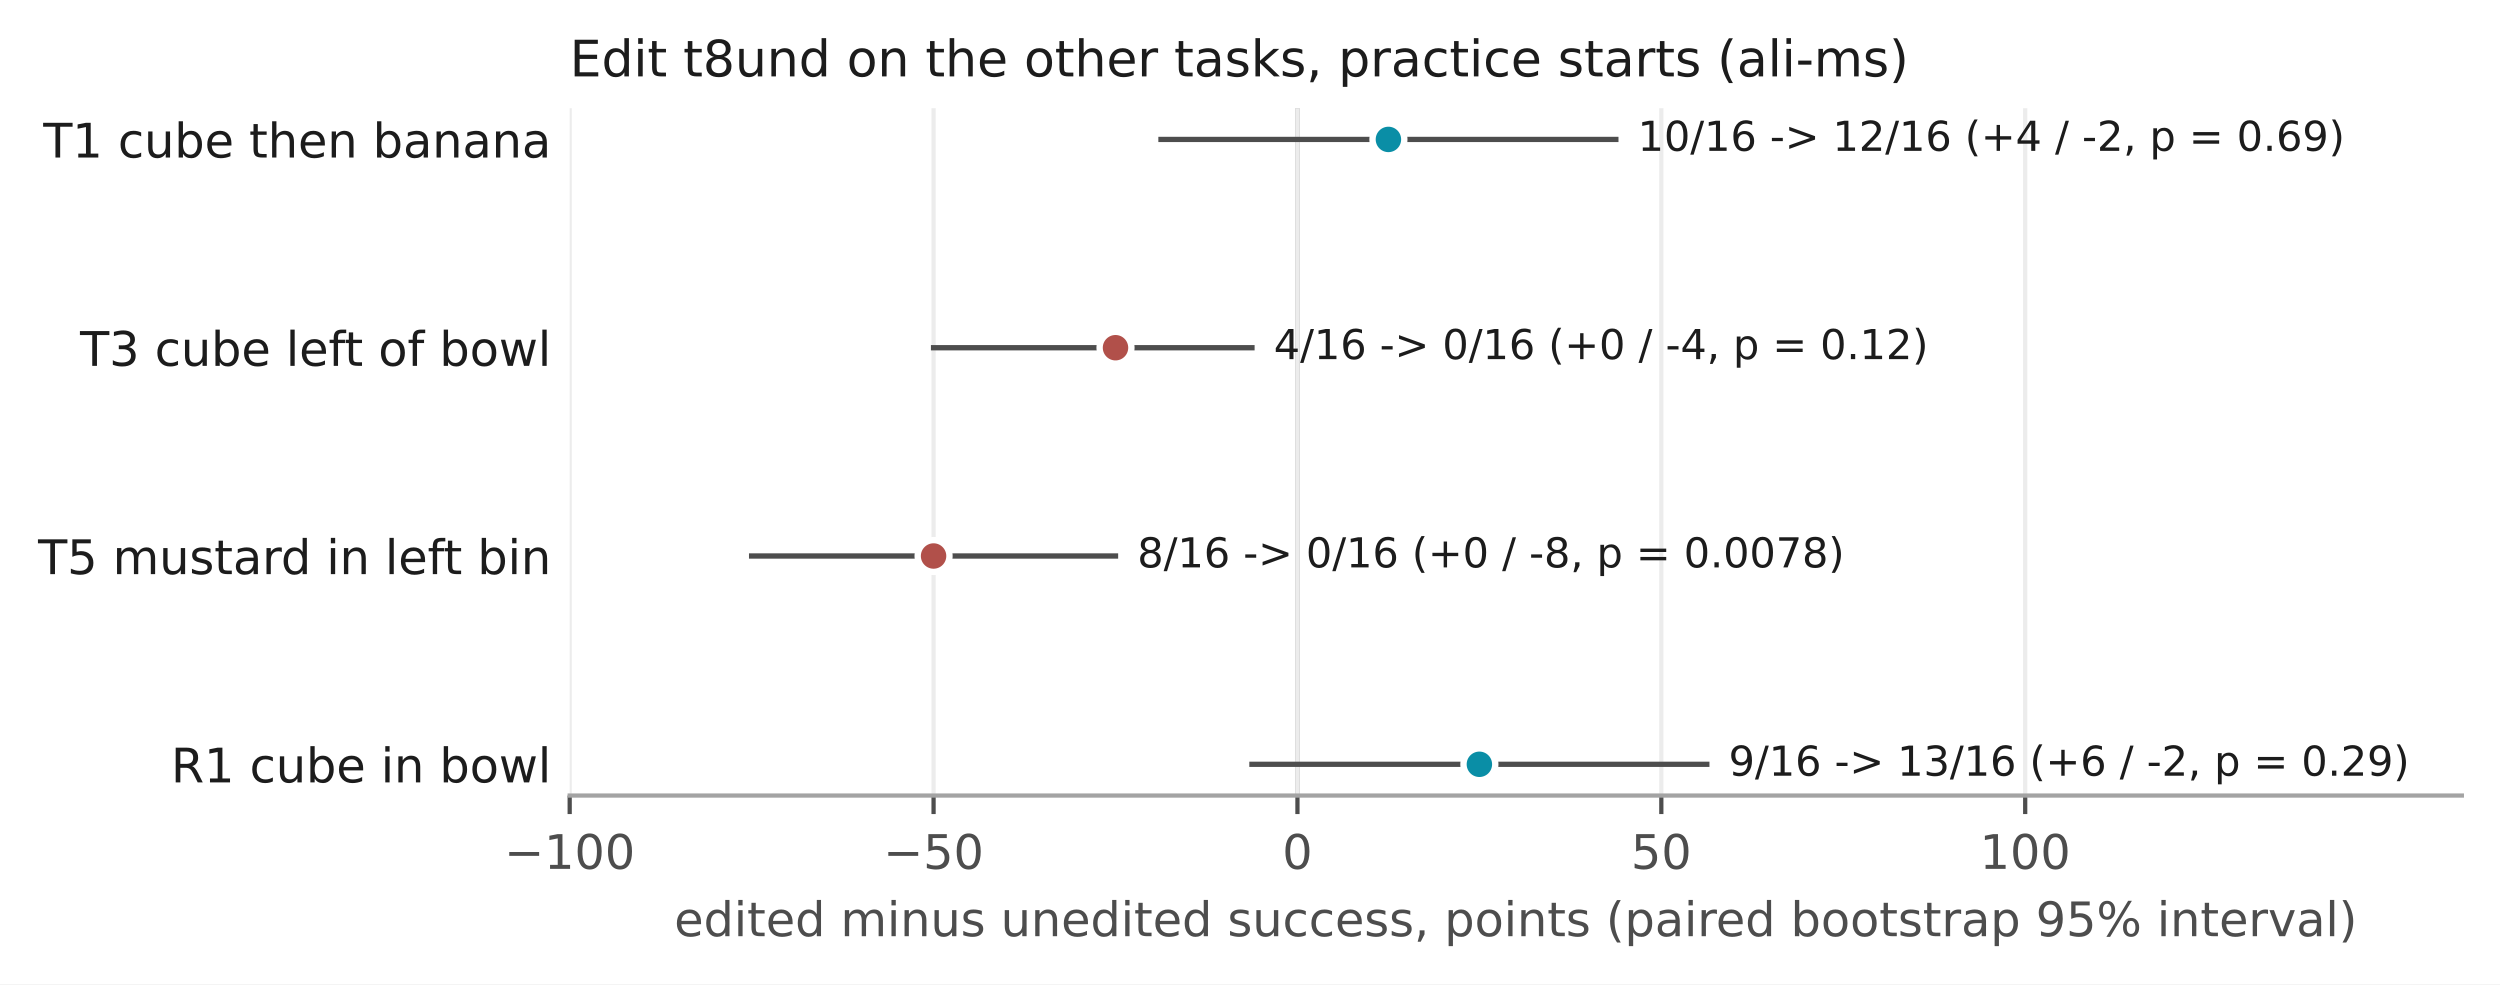
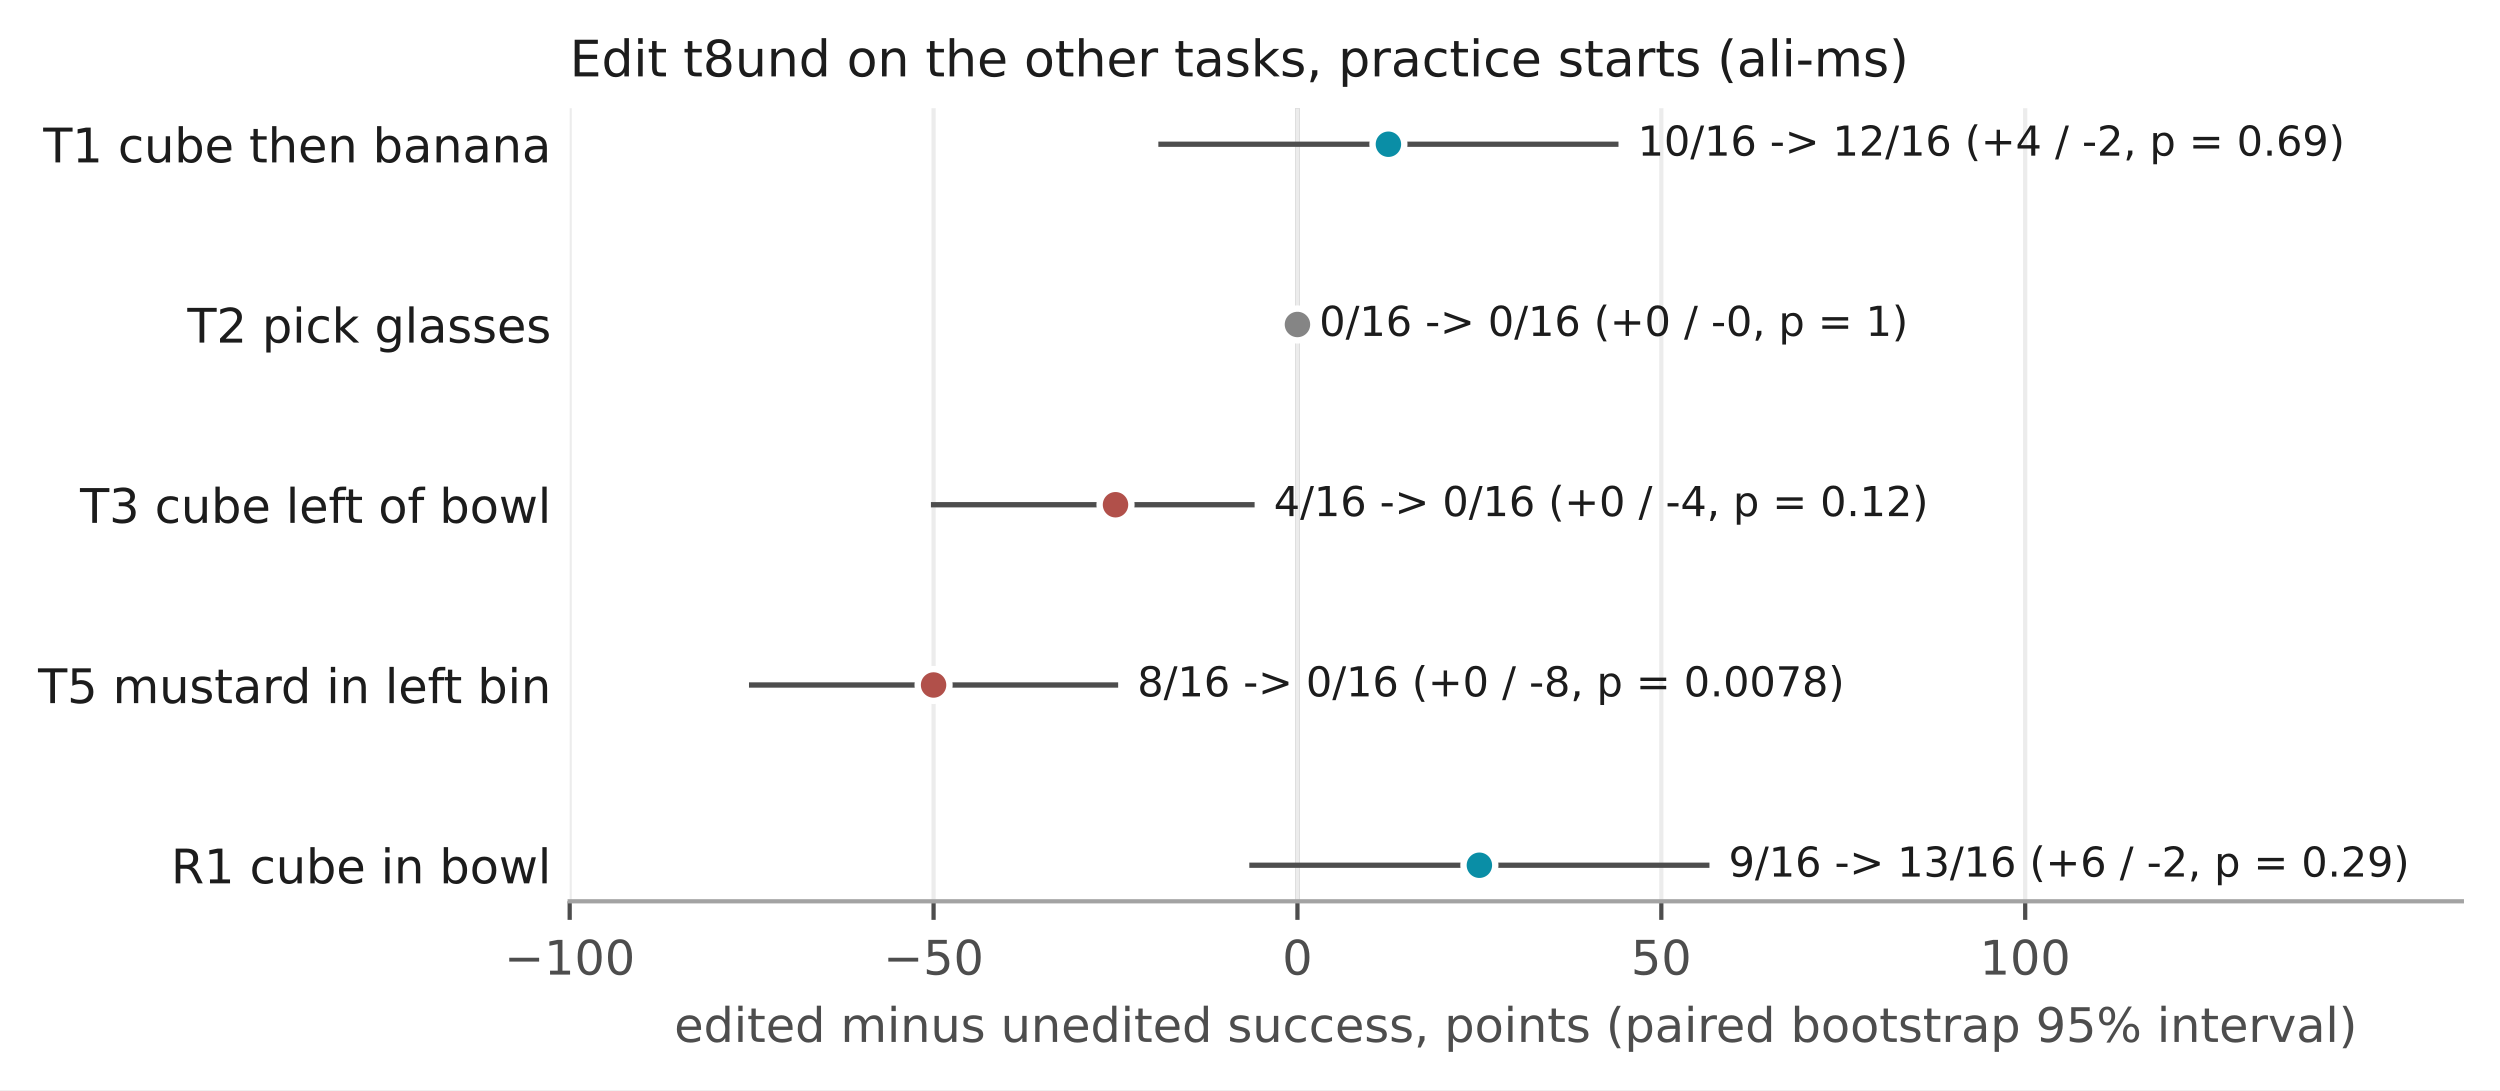
- <svg xmlns="http://www.w3.org/2000/svg" xmlns:xlink="http://www.w3.org/1999/xlink" width="471.842pt" height="185.769pt" viewBox="0 0 471.842 185.769" version="1.1">
+ <svg xmlns="http://www.w3.org/2000/svg" xmlns:xlink="http://www.w3.org/1999/xlink" width="471.842pt" height="205.727pt" viewBox="0 0 471.842 205.727" version="1.1">
  <defs>
    <style type="text/css">*{stroke-linejoin: round; stroke-linecap: butt}</style>
  </defs>
  <g id="figure_1">
    <g id="patch_1">
-       <path d="M -0 185.769  L 471.842 185.769  L 471.842 0  L -0 0  z " style="fill: #ffffff" />
+       <path d="M -0 205.727  L 471.842 205.727  L 471.842 0  L -0 0  z " style="fill: #ffffff" />
    </g>
    <g id="axes_1">
      <g id="patch_2">
-         <path d="M 107.522 150.148  L 464.642 150.148  L 464.642 20.419  L 107.522 20.419  z " style="fill: #ffffff" />
+         <path d="M 107.522 170.107  L 464.642 170.107  L 464.642 20.419  L 107.522 20.419  z " style="fill: #ffffff" />
      </g>
      <g id="line2d_1">
-         <path d="M 244.876 150.148  L 244.876 20.419  " clip-path="url(#pa6285828af)" style="fill: none; stroke: #a3a3a3; stroke-width: 0.8; stroke-linecap: square" />
+         <path d="M 244.876 170.107  L 244.876 20.419  " clip-path="url(#p6e93625add)" style="fill: none; stroke: #a3a3a3; stroke-width: 0.8; stroke-linecap: square" />
      </g>
      <g id="matplotlib.axis_1">
        <g id="xtick_1">
          <g id="line2d_2">
-             <path d="M 107.522 150.148  L 107.522 20.419  " clip-path="url(#pa6285828af)" style="fill: none; stroke: #ececec; stroke-width: 0.8; stroke-linecap: square" />
+             <path d="M 107.522 170.107  L 107.522 20.419  " clip-path="url(#p6e93625add)" style="fill: none; stroke: #ececec; stroke-width: 0.8; stroke-linecap: square" />
          </g>
          <g id="line2d_3">
            <defs>
-               <path id="m9c67333e74" d="M 0 0  L 0 3.5  " style="stroke: #4d4d4d; stroke-width: 0.8" />
+               <path id="m10e27e8b8d" d="M 0 0  L 0 3.5  " style="stroke: #4d4d4d; stroke-width: 0.8" />
            </defs>
            <g>
-               <use xlink:href="#m9c67333e74" x="107.522" y="150.148" style="fill: #4d4d4d; stroke: #4d4d4d; stroke-width: 0.8" />
+               <use xlink:href="#m10e27e8b8d" x="107.522" y="170.107" style="fill: #4d4d4d; stroke: #4d4d4d; stroke-width: 0.8" />
            </g>
          </g>
          <g id="text_1">
-             <text style="font-size: 9px; font-family: 'DejaVu Sans'; text-anchor: middle; fill: #4d4d4d" x="107.522" y="163.987" transform="rotate(-0 107.5217 163.9867)">−100</text>
+             <text style="font-size: 9px; font-family: 'DejaVu Sans'; text-anchor: middle; fill: #4d4d4d" x="107.522" y="183.945" transform="rotate(-0 107.5217 183.9451)">−100</text>
          </g>
        </g>
        <g id="xtick_2">
          <g id="line2d_4">
-             <path d="M 176.199 150.148  L 176.199 20.419  " clip-path="url(#pa6285828af)" style="fill: none; stroke: #ececec; stroke-width: 0.8; stroke-linecap: square" />
+             <path d="M 176.199 170.107  L 176.199 20.419  " clip-path="url(#p6e93625add)" style="fill: none; stroke: #ececec; stroke-width: 0.8; stroke-linecap: square" />
          </g>
          <g id="line2d_5">
            <g>
-               <use xlink:href="#m9c67333e74" x="176.199" y="150.148" style="fill: #4d4d4d; stroke: #4d4d4d; stroke-width: 0.8" />
+               <use xlink:href="#m10e27e8b8d" x="176.199" y="170.107" style="fill: #4d4d4d; stroke: #4d4d4d; stroke-width: 0.8" />
            </g>
          </g>
          <g id="text_2">
-             <text style="font-size: 9px; font-family: 'DejaVu Sans'; text-anchor: middle; fill: #4d4d4d" x="176.199" y="163.987" transform="rotate(-0 176.1986 163.9867)">−50</text>
+             <text style="font-size: 9px; font-family: 'DejaVu Sans'; text-anchor: middle; fill: #4d4d4d" x="176.199" y="183.945" transform="rotate(-0 176.1986 183.9451)">−50</text>
          </g>
        </g>
        <g id="xtick_3">
          <g id="line2d_6">
-             <path d="M 244.876 150.148  L 244.876 20.419  " clip-path="url(#pa6285828af)" style="fill: none; stroke: #ececec; stroke-width: 0.8; stroke-linecap: square" />
+             <path d="M 244.876 170.107  L 244.876 20.419  " clip-path="url(#p6e93625add)" style="fill: none; stroke: #ececec; stroke-width: 0.8; stroke-linecap: square" />
          </g>
          <g id="line2d_7">
            <g>
-               <use xlink:href="#m9c67333e74" x="244.876" y="150.148" style="fill: #4d4d4d; stroke: #4d4d4d; stroke-width: 0.8" />
+               <use xlink:href="#m10e27e8b8d" x="244.876" y="170.107" style="fill: #4d4d4d; stroke: #4d4d4d; stroke-width: 0.8" />
            </g>
          </g>
          <g id="text_3">
-             <text style="font-size: 9px; font-family: 'DejaVu Sans'; text-anchor: middle; fill: #4d4d4d" x="244.876" y="163.987" transform="rotate(-0 244.8756 163.9867)">0</text>
+             <text style="font-size: 9px; font-family: 'DejaVu Sans'; text-anchor: middle; fill: #4d4d4d" x="244.876" y="183.945" transform="rotate(-0 244.8756 183.9451)">0</text>
          </g>
        </g>
        <g id="xtick_4">
          <g id="line2d_8">
-             <path d="M 313.552 150.148  L 313.552 20.419  " clip-path="url(#pa6285828af)" style="fill: none; stroke: #ececec; stroke-width: 0.8; stroke-linecap: square" />
+             <path d="M 313.552 170.107  L 313.552 20.419  " clip-path="url(#p6e93625add)" style="fill: none; stroke: #ececec; stroke-width: 0.8; stroke-linecap: square" />
          </g>
          <g id="line2d_9">
            <g>
-               <use xlink:href="#m9c67333e74" x="313.552" y="150.148" style="fill: #4d4d4d; stroke: #4d4d4d; stroke-width: 0.8" />
+               <use xlink:href="#m10e27e8b8d" x="313.552" y="170.107" style="fill: #4d4d4d; stroke: #4d4d4d; stroke-width: 0.8" />
            </g>
          </g>
          <g id="text_4">
-             <text style="font-size: 9px; font-family: 'DejaVu Sans'; text-anchor: middle; fill: #4d4d4d" x="313.552" y="163.987" transform="rotate(-0 313.5525 163.9867)">50</text>
+             <text style="font-size: 9px; font-family: 'DejaVu Sans'; text-anchor: middle; fill: #4d4d4d" x="313.552" y="183.945" transform="rotate(-0 313.5525 183.9451)">50</text>
          </g>
        </g>
        <g id="xtick_5">
          <g id="line2d_10">
-             <path d="M 382.229 150.148  L 382.229 20.419  " clip-path="url(#pa6285828af)" style="fill: none; stroke: #ececec; stroke-width: 0.8; stroke-linecap: square" />
+             <path d="M 382.229 170.107  L 382.229 20.419  " clip-path="url(#p6e93625add)" style="fill: none; stroke: #ececec; stroke-width: 0.8; stroke-linecap: square" />
          </g>
          <g id="line2d_11">
            <g>
-               <use xlink:href="#m9c67333e74" x="382.229" y="150.148" style="fill: #4d4d4d; stroke: #4d4d4d; stroke-width: 0.8" />
+               <use xlink:href="#m10e27e8b8d" x="382.229" y="170.107" style="fill: #4d4d4d; stroke: #4d4d4d; stroke-width: 0.8" />
            </g>
          </g>
          <g id="text_5">
-             <text style="font-size: 9px; font-family: 'DejaVu Sans'; text-anchor: middle; fill: #4d4d4d" x="382.229" y="163.987" transform="rotate(-0 382.2294 163.9867)">100</text>
+             <text style="font-size: 9px; font-family: 'DejaVu Sans'; text-anchor: middle; fill: #4d4d4d" x="382.229" y="183.945" transform="rotate(-0 382.2294 183.9451)">100</text>
          </g>
        </g>
        <g id="text_6">
-           <text style="font-size: 9px; font-family: 'DejaVu Sans'; text-anchor: middle; fill: #4d4d4d" x="286.082" y="176.697" transform="rotate(-0 286.0817 176.697)">edited minus unedited success, points (paired bootstrap 95% interval)</text>
+           <text style="font-size: 9px; font-family: 'DejaVu Sans'; text-anchor: middle; fill: #4d4d4d" x="286.082" y="196.655" transform="rotate(-0 286.0817 196.6554)">edited minus unedited success, points (paired bootstrap 95% interval)</text>
        </g>
      </g>
      <g id="matplotlib.axis_2">
        <g id="ytick_1">
          <g id="line2d_12" />
          <g id="text_7">
-             <text style="font-size: 9px; font-family: 'DejaVu Sans'; text-anchor: end; fill: #1c1c1c" x="104.022" y="147.671" transform="rotate(-0 104.0217 147.6706)">R1 cube in bowl</text>
+             <text style="font-size: 9px; font-family: 'DejaVu Sans'; text-anchor: end; fill: #1c1c1c" x="104.022" y="166.722" transform="rotate(-0 104.0217 166.7218)">R1 cube in bowl</text>
          </g>
        </g>
        <g id="ytick_2">
          <g id="line2d_13" />
          <g id="text_8">
-             <text style="font-size: 9px; font-family: 'DejaVu Sans'; text-anchor: end; fill: #1c1c1c" x="104.022" y="108.359" transform="rotate(-0 104.0217 108.3586)">T5 mustard in left bin</text>
+             <text style="font-size: 9px; font-family: 'DejaVu Sans'; text-anchor: end; fill: #1c1c1c" x="104.022" y="132.702" transform="rotate(-0 104.0217 132.7018)">T5 mustard in left bin</text>
          </g>
        </g>
        <g id="ytick_3">
          <g id="line2d_14" />
          <g id="text_9">
-             <text style="font-size: 9px; font-family: 'DejaVu Sans'; text-anchor: end; fill: #1c1c1c" x="104.022" y="69.047" transform="rotate(-0 104.0217 69.04661)">T3 cube left of bowl</text>
+             <text style="font-size: 9px; font-family: 'DejaVu Sans'; text-anchor: end; fill: #1c1c1c" x="104.022" y="98.682" transform="rotate(-0 104.0217 98.68181)">T3 cube left of bowl</text>
          </g>
        </g>
        <g id="ytick_4">
          <g id="line2d_15" />
          <g id="text_10">
-             <text style="font-size: 9px; font-family: 'DejaVu Sans'; text-anchor: end; fill: #1c1c1c" x="104.022" y="29.735" transform="rotate(-0 104.0217 29.73461)">T1 cube then banana</text>
+             <text style="font-size: 9px; font-family: 'DejaVu Sans'; text-anchor: end; fill: #1c1c1c" x="104.022" y="64.662" transform="rotate(-0 104.0217 64.66181)">T2 pick glasses</text>
+           </g>
+         </g>
+         <g id="ytick_5">
+           <g id="line2d_16" />
+           <g id="text_11">
+             <text style="font-size: 9px; font-family: 'DejaVu Sans'; text-anchor: end; fill: #1c1c1c" x="104.022" y="30.642" transform="rotate(-0 104.0217 30.64181)">T1 cube then banana</text>
          </g>
        </g>
      </g>
-       <g id="line2d_16">
-         <path d="M 219.122 26.315  L 304.968 26.315  " clip-path="url(#pa6285828af)" style="fill: none; stroke: #4d4d4d; stroke-linecap: square" />
-       </g>
      <g id="line2d_17">
-         <path d="M 176.199 65.627  L 236.291 65.627  " clip-path="url(#pa6285828af)" style="fill: none; stroke: #4d4d4d; stroke-linecap: square" />
+         <path d="M 219.122 27.223  L 304.968 27.223  " clip-path="url(#p6e93625add)" style="fill: none; stroke: #4d4d4d; stroke-linecap: square" />
      </g>
      <g id="line2d_18">
-         <path d="M 141.86 104.939  L 210.537 104.939  " clip-path="url(#pa6285828af)" style="fill: none; stroke: #4d4d4d; stroke-linecap: square" />
+         <path d="M 244.876 61.243  L 244.876 61.243  " clip-path="url(#p6e93625add)" style="fill: none; stroke: #4d4d4d; stroke-linecap: square" />
      </g>
      <g id="line2d_19">
-         <path d="M 236.291 144.251  L 322.137 144.251  " clip-path="url(#pa6285828af)" style="fill: none; stroke: #4d4d4d; stroke-linecap: square" />
+         <path d="M 176.199 95.263  L 236.291 95.263  " clip-path="url(#p6e93625add)" style="fill: none; stroke: #4d4d4d; stroke-linecap: square" />
+       </g>
+       <g id="line2d_20">
+         <path d="M 141.86 129.283  L 210.537 129.283  " clip-path="url(#p6e93625add)" style="fill: none; stroke: #4d4d4d; stroke-linecap: square" />
+       </g>
+       <g id="line2d_21">
+         <path d="M 236.291 163.303  L 322.137 163.303  " clip-path="url(#p6e93625add)" style="fill: none; stroke: #4d4d4d; stroke-linecap: square" />
      </g>
      <g id="patch_3">
-         <path d="M 107.522 150.148  L 464.642 150.148  " style="fill: none; stroke: #a3a3a3; stroke-width: 0.8; stroke-linejoin: miter; stroke-linecap: square" />
+         <path d="M 107.522 170.107  L 464.642 170.107  " style="fill: none; stroke: #a3a3a3; stroke-width: 0.8; stroke-linejoin: miter; stroke-linecap: square" />
      </g>
-       <g id="line2d_20">
+       <g id="line2d_22">
        <defs>
-           <path id="ma7209be336" d="M 0 3  C 0.796 3 1.559 2.684 2.121 2.121  C 2.684 1.559 3 0.796 3 0  C 3 -0.796 2.684 -1.559 2.121 -2.121  C 1.559 -2.684 0.796 -3 0 -3  C -0.796 -3 -1.559 -2.684 -2.121 -2.121  C -2.684 -1.559 -3 -0.796 -3 0  C -3 0.796 -2.684 1.559 -2.121 2.121  C -1.559 2.684 -0.796 3 0 3  z " style="stroke: #ffffff; stroke-width: 1.2" />
+           <path id="mc986bea751" d="M 0 3  C 0.796 3 1.559 2.684 2.121 2.121  C 2.684 1.559 3 0.796 3 0  C 3 -0.796 2.684 -1.559 2.121 -2.121  C 1.559 -2.684 0.796 -3 0 -3  C -0.796 -3 -1.559 -2.684 -2.121 -2.121  C -2.684 -1.559 -3 -0.796 -3 0  C -3 0.796 -2.684 1.559 -2.121 2.121  C -1.559 2.684 -0.796 3 0 3  z " style="stroke: #ffffff; stroke-width: 1.2" />
        </defs>
-         <g clip-path="url(#pa6285828af)">
-           <use xlink:href="#ma7209be336" x="262.045" y="26.315" style="fill: #0a8ea6; stroke: #ffffff; stroke-width: 1.2" />
-         </g>
-       </g>
-       <g id="text_11">
-         <text style="font-size: 7.8px; font-family: 'DejaVu Sans'; text-anchor: start; fill: #1c1c1c" x="309.088" y="28.468" transform="rotate(-0 309.0885 28.46763)">10/16 -&gt; 12/16  (+4 / -2, p = 0.69)</text>
-       </g>
-       <g id="line2d_21">
-         <defs>
-           <path id="me85259ac43" d="M 0 3  C 0.796 3 1.559 2.684 2.121 2.121  C 2.684 1.559 3 0.796 3 0  C 3 -0.796 2.684 -1.559 2.121 -2.121  C 1.559 -2.684 0.796 -3 0 -3  C -0.796 -3 -1.559 -2.684 -2.121 -2.121  C -2.684 -1.559 -3 -0.796 -3 0  C -3 0.796 -2.684 1.559 -2.121 2.121  C -1.559 2.684 -0.796 3 0 3  z " style="stroke: #ffffff; stroke-width: 1.2" />
-         </defs>
-         <g clip-path="url(#pa6285828af)">
-           <use xlink:href="#me85259ac43" x="210.537" y="65.627" style="fill: #b1504a; stroke: #ffffff; stroke-width: 1.2" />
+         <g clip-path="url(#p6e93625add)">
+           <use xlink:href="#mc986bea751" x="262.045" y="27.223" style="fill: #0a8ea6; stroke: #ffffff; stroke-width: 1.2" />
        </g>
      </g>
      <g id="text_12">
-         <text style="font-size: 7.8px; font-family: 'DejaVu Sans'; text-anchor: start; fill: #1c1c1c" x="240.412" y="67.78" transform="rotate(-0 240.4116 67.77963)">4/16 -&gt; 0/16  (+0 / -4, p = 0.12)</text>
+         <text style="font-size: 7.8px; font-family: 'DejaVu Sans'; text-anchor: start; fill: #1c1c1c" x="309.088" y="29.375" transform="rotate(-0 309.0885 29.37483)">10/16 -&gt; 12/16  (+4 / -2, p = 0.69)</text>
      </g>
-       <g id="line2d_22">
-         <g clip-path="url(#pa6285828af)">
-           <use xlink:href="#me85259ac43" x="176.199" y="104.939" style="fill: #b1504a; stroke: #ffffff; stroke-width: 1.2" />
+       <g id="line2d_23">
+         <defs>
+           <path id="m4788668416" d="M 0 3  C 0.796 3 1.559 2.684 2.121 2.121  C 2.684 1.559 3 0.796 3 0  C 3 -0.796 2.684 -1.559 2.121 -2.121  C 1.559 -2.684 0.796 -3 0 -3  C -0.796 -3 -1.559 -2.684 -2.121 -2.121  C -2.684 -1.559 -3 -0.796 -3 0  C -3 0.796 -2.684 1.559 -2.121 2.121  C -1.559 2.684 -0.796 3 0 3  z " style="stroke: #ffffff; stroke-width: 1.2" />
+         </defs>
+         <g clip-path="url(#p6e93625add)">
+           <use xlink:href="#m4788668416" x="244.876" y="61.243" style="fill: #858585; stroke: #ffffff; stroke-width: 1.2" />
        </g>
      </g>
      <g id="text_13">
-         <text style="font-size: 7.8px; font-family: 'DejaVu Sans'; text-anchor: start; fill: #1c1c1c" x="214.658" y="107.092" transform="rotate(-0 214.6577 107.0916)">8/16 -&gt; 0/16  (+0 / -8, p = 0.0078)</text>
+         <text style="font-size: 7.8px; font-family: 'DejaVu Sans'; text-anchor: start; fill: #1c1c1c" x="248.996" y="63.395" transform="rotate(-0 248.9962 63.39483)">0/16 -&gt; 0/16  (+0 / -0, p = 1)</text>
      </g>
-       <g id="line2d_23">
-         <g clip-path="url(#pa6285828af)">
-           <use xlink:href="#ma7209be336" x="279.214" y="144.251" style="fill: #0a8ea6; stroke: #ffffff; stroke-width: 1.2" />
+       <g id="line2d_24">
+         <defs>
+           <path id="mdb83b0b9da" d="M 0 3  C 0.796 3 1.559 2.684 2.121 2.121  C 2.684 1.559 3 0.796 3 0  C 3 -0.796 2.684 -1.559 2.121 -2.121  C 1.559 -2.684 0.796 -3 0 -3  C -0.796 -3 -1.559 -2.684 -2.121 -2.121  C -2.684 -1.559 -3 -0.796 -3 0  C -3 0.796 -2.684 1.559 -2.121 2.121  C -1.559 2.684 -0.796 3 0 3  z " style="stroke: #ffffff; stroke-width: 1.2" />
+         </defs>
+         <g clip-path="url(#p6e93625add)">
+           <use xlink:href="#mdb83b0b9da" x="210.537" y="95.263" style="fill: #b1504a; stroke: #ffffff; stroke-width: 1.2" />
        </g>
      </g>
      <g id="text_14">
-         <text style="font-size: 7.8px; font-family: 'DejaVu Sans'; text-anchor: start; fill: #1c1c1c" x="326.258" y="146.404" transform="rotate(-0 326.2577 146.4036)">9/16 -&gt; 13/16  (+6 / -2, p = 0.29)</text>
+         <text style="font-size: 7.8px; font-family: 'DejaVu Sans'; text-anchor: start; fill: #1c1c1c" x="240.412" y="97.415" transform="rotate(-0 240.4116 97.41483)">4/16 -&gt; 0/16  (+0 / -4, p = 0.12)</text>
+       </g>
+       <g id="line2d_25">
+         <g clip-path="url(#p6e93625add)">
+           <use xlink:href="#mdb83b0b9da" x="176.199" y="129.283" style="fill: #b1504a; stroke: #ffffff; stroke-width: 1.2" />
+         </g>
      </g>
      <g id="text_15">
+         <text style="font-size: 7.8px; font-family: 'DejaVu Sans'; text-anchor: start; fill: #1c1c1c" x="214.658" y="131.435" transform="rotate(-0 214.6577 131.4348)">8/16 -&gt; 0/16  (+0 / -8, p = 0.0078)</text>
+       </g>
+       <g id="line2d_26">
+         <g clip-path="url(#p6e93625add)">
+           <use xlink:href="#mc986bea751" x="279.214" y="163.303" style="fill: #0a8ea6; stroke: #ffffff; stroke-width: 1.2" />
+         </g>
+       </g>
+       <g id="text_16">
+         <text style="font-size: 7.8px; font-family: 'DejaVu Sans'; text-anchor: start; fill: #1c1c1c" x="326.258" y="165.455" transform="rotate(-0 326.2577 165.4548)">9/16 -&gt; 13/16  (+6 / -2, p = 0.29)</text>
+       </g>
+       <g id="text_17">
        <text style="font-size: 9.5px; font-family: 'DejaVu Sans'; text-anchor: start; fill: #1c1c1c" x="107.522" y="14.419" transform="rotate(-0 107.5217 14.41852)">Edit t8und on the other tasks, practice starts (ali-ms)</text>
      </g>
    </g>
  </g>
  <defs>
-     <clipPath id="pa6285828af">
-       <rect x="107.522" y="20.419" width="357.12" height="129.73" />
+     <clipPath id="p6e93625add">
+       <rect x="107.522" y="20.419" width="357.12" height="149.688" />
    </clipPath>
  </defs>
</svg>
